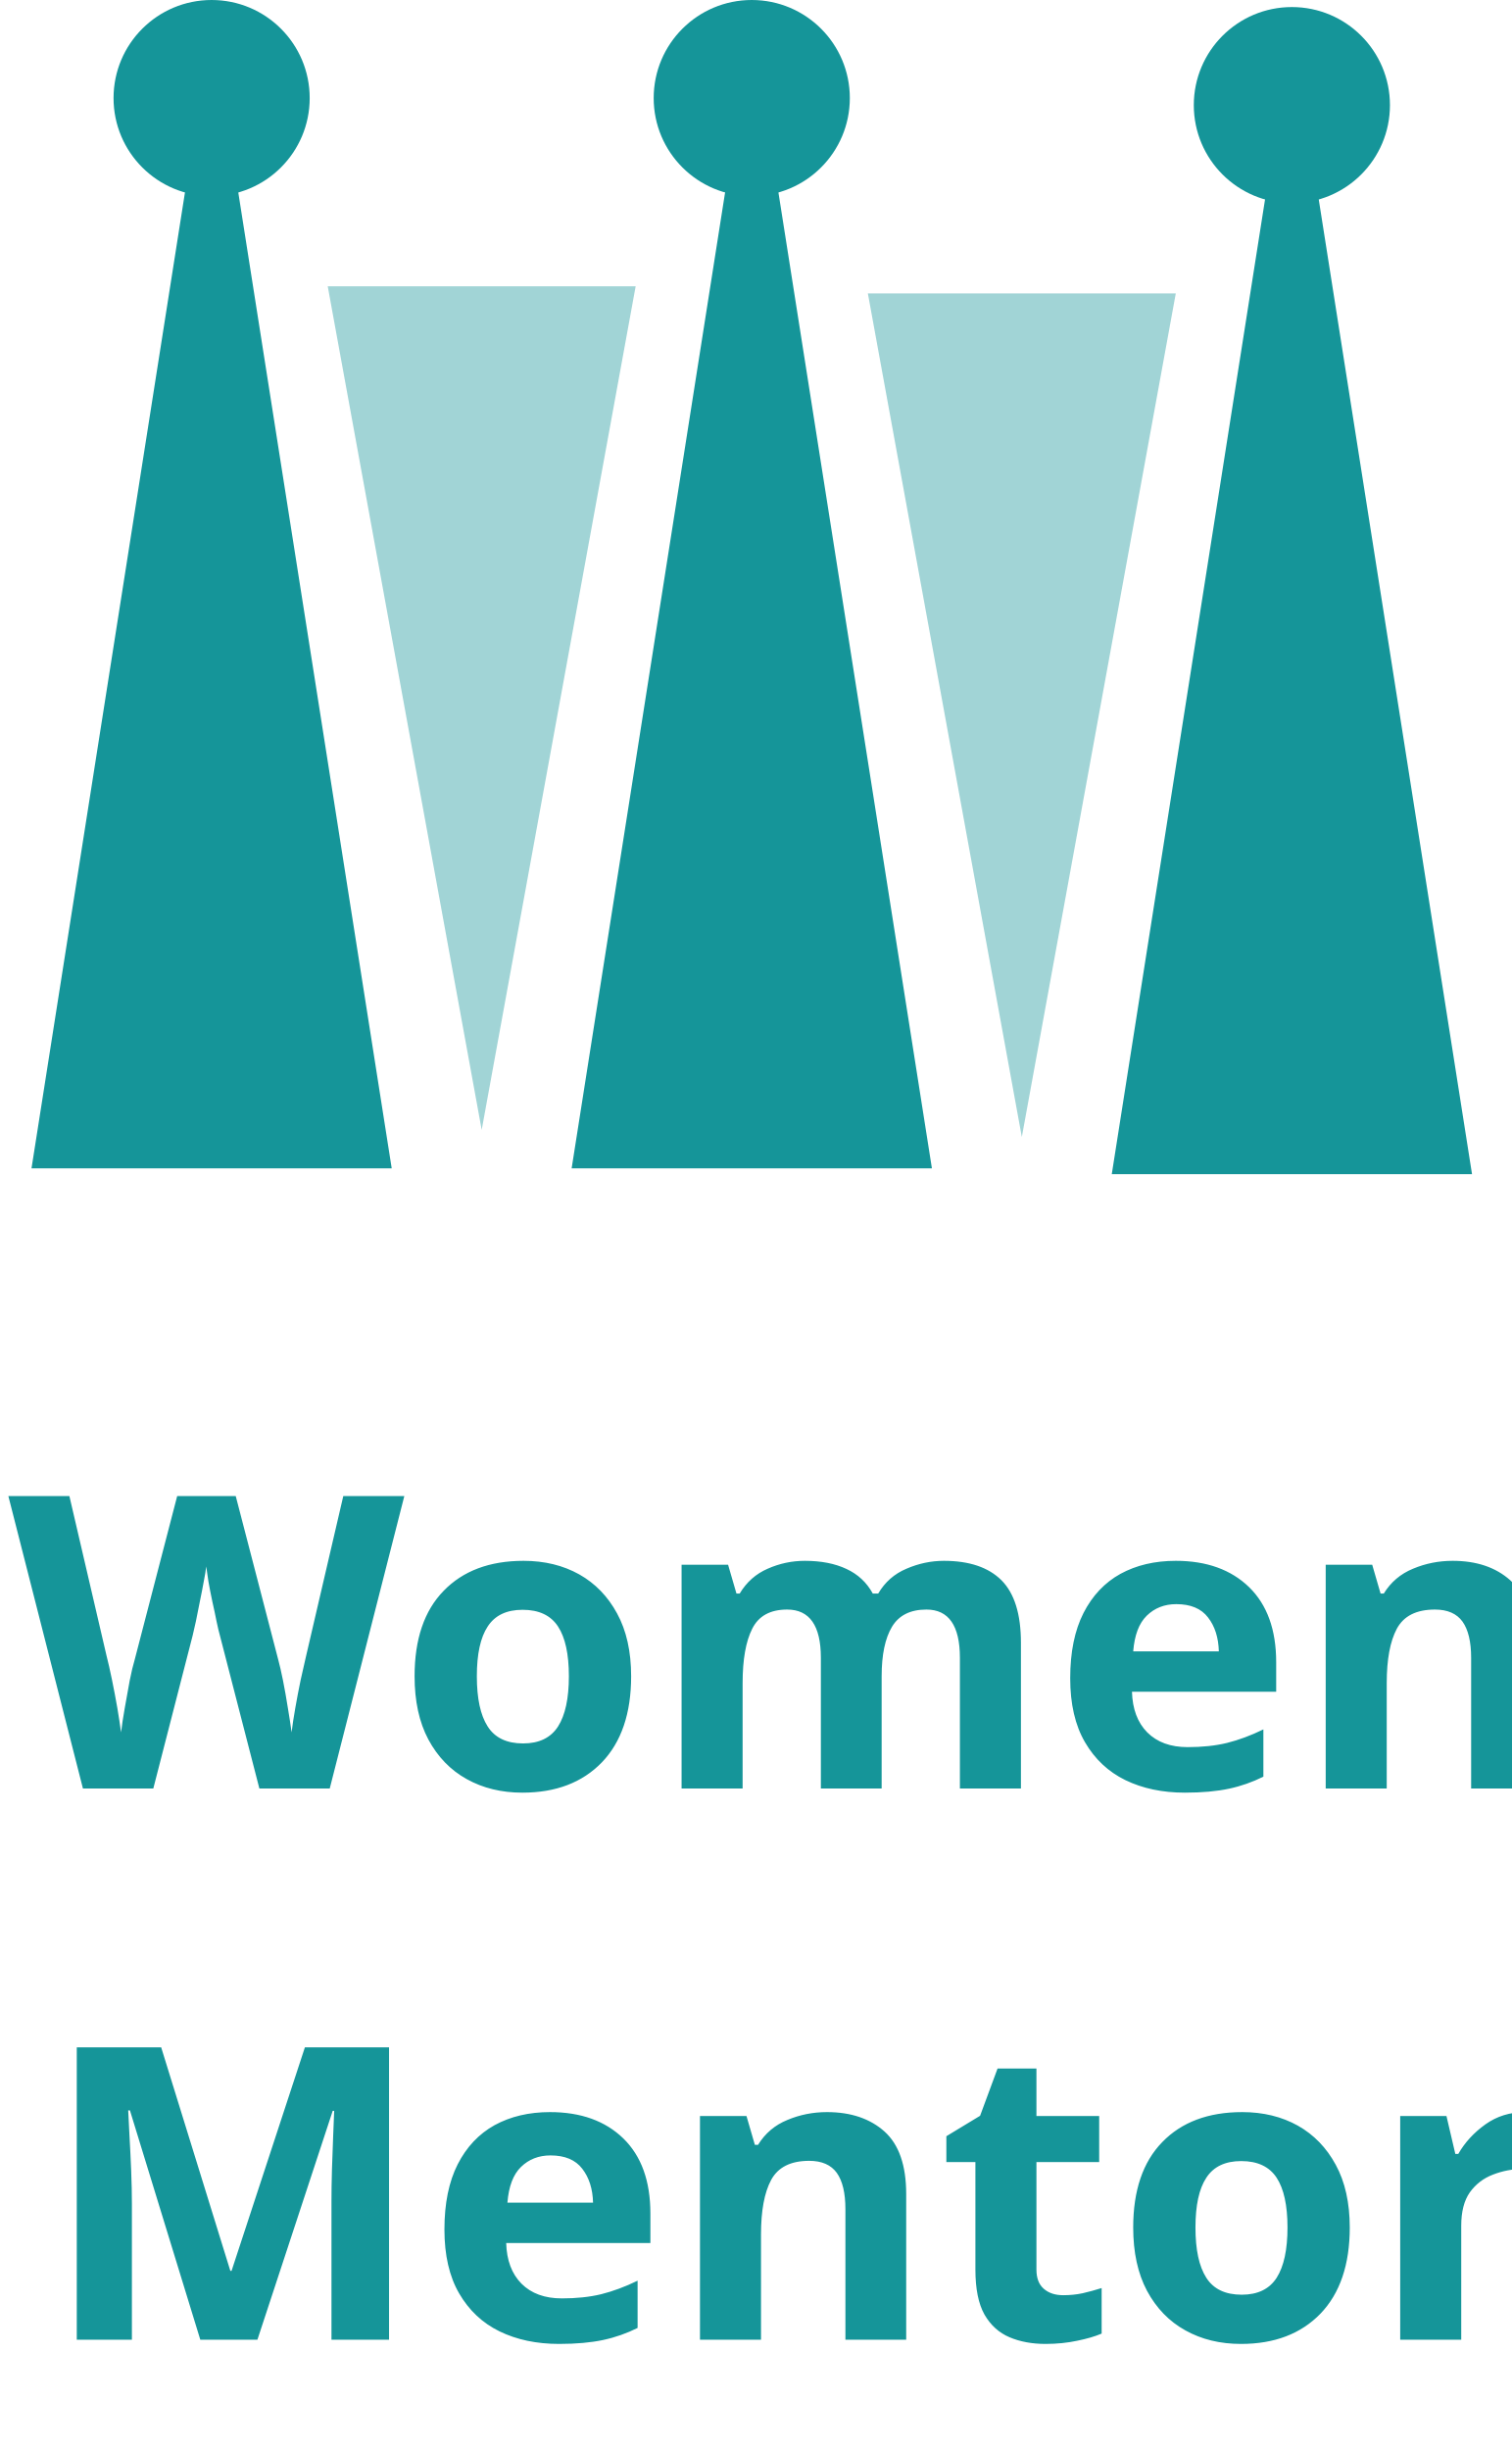
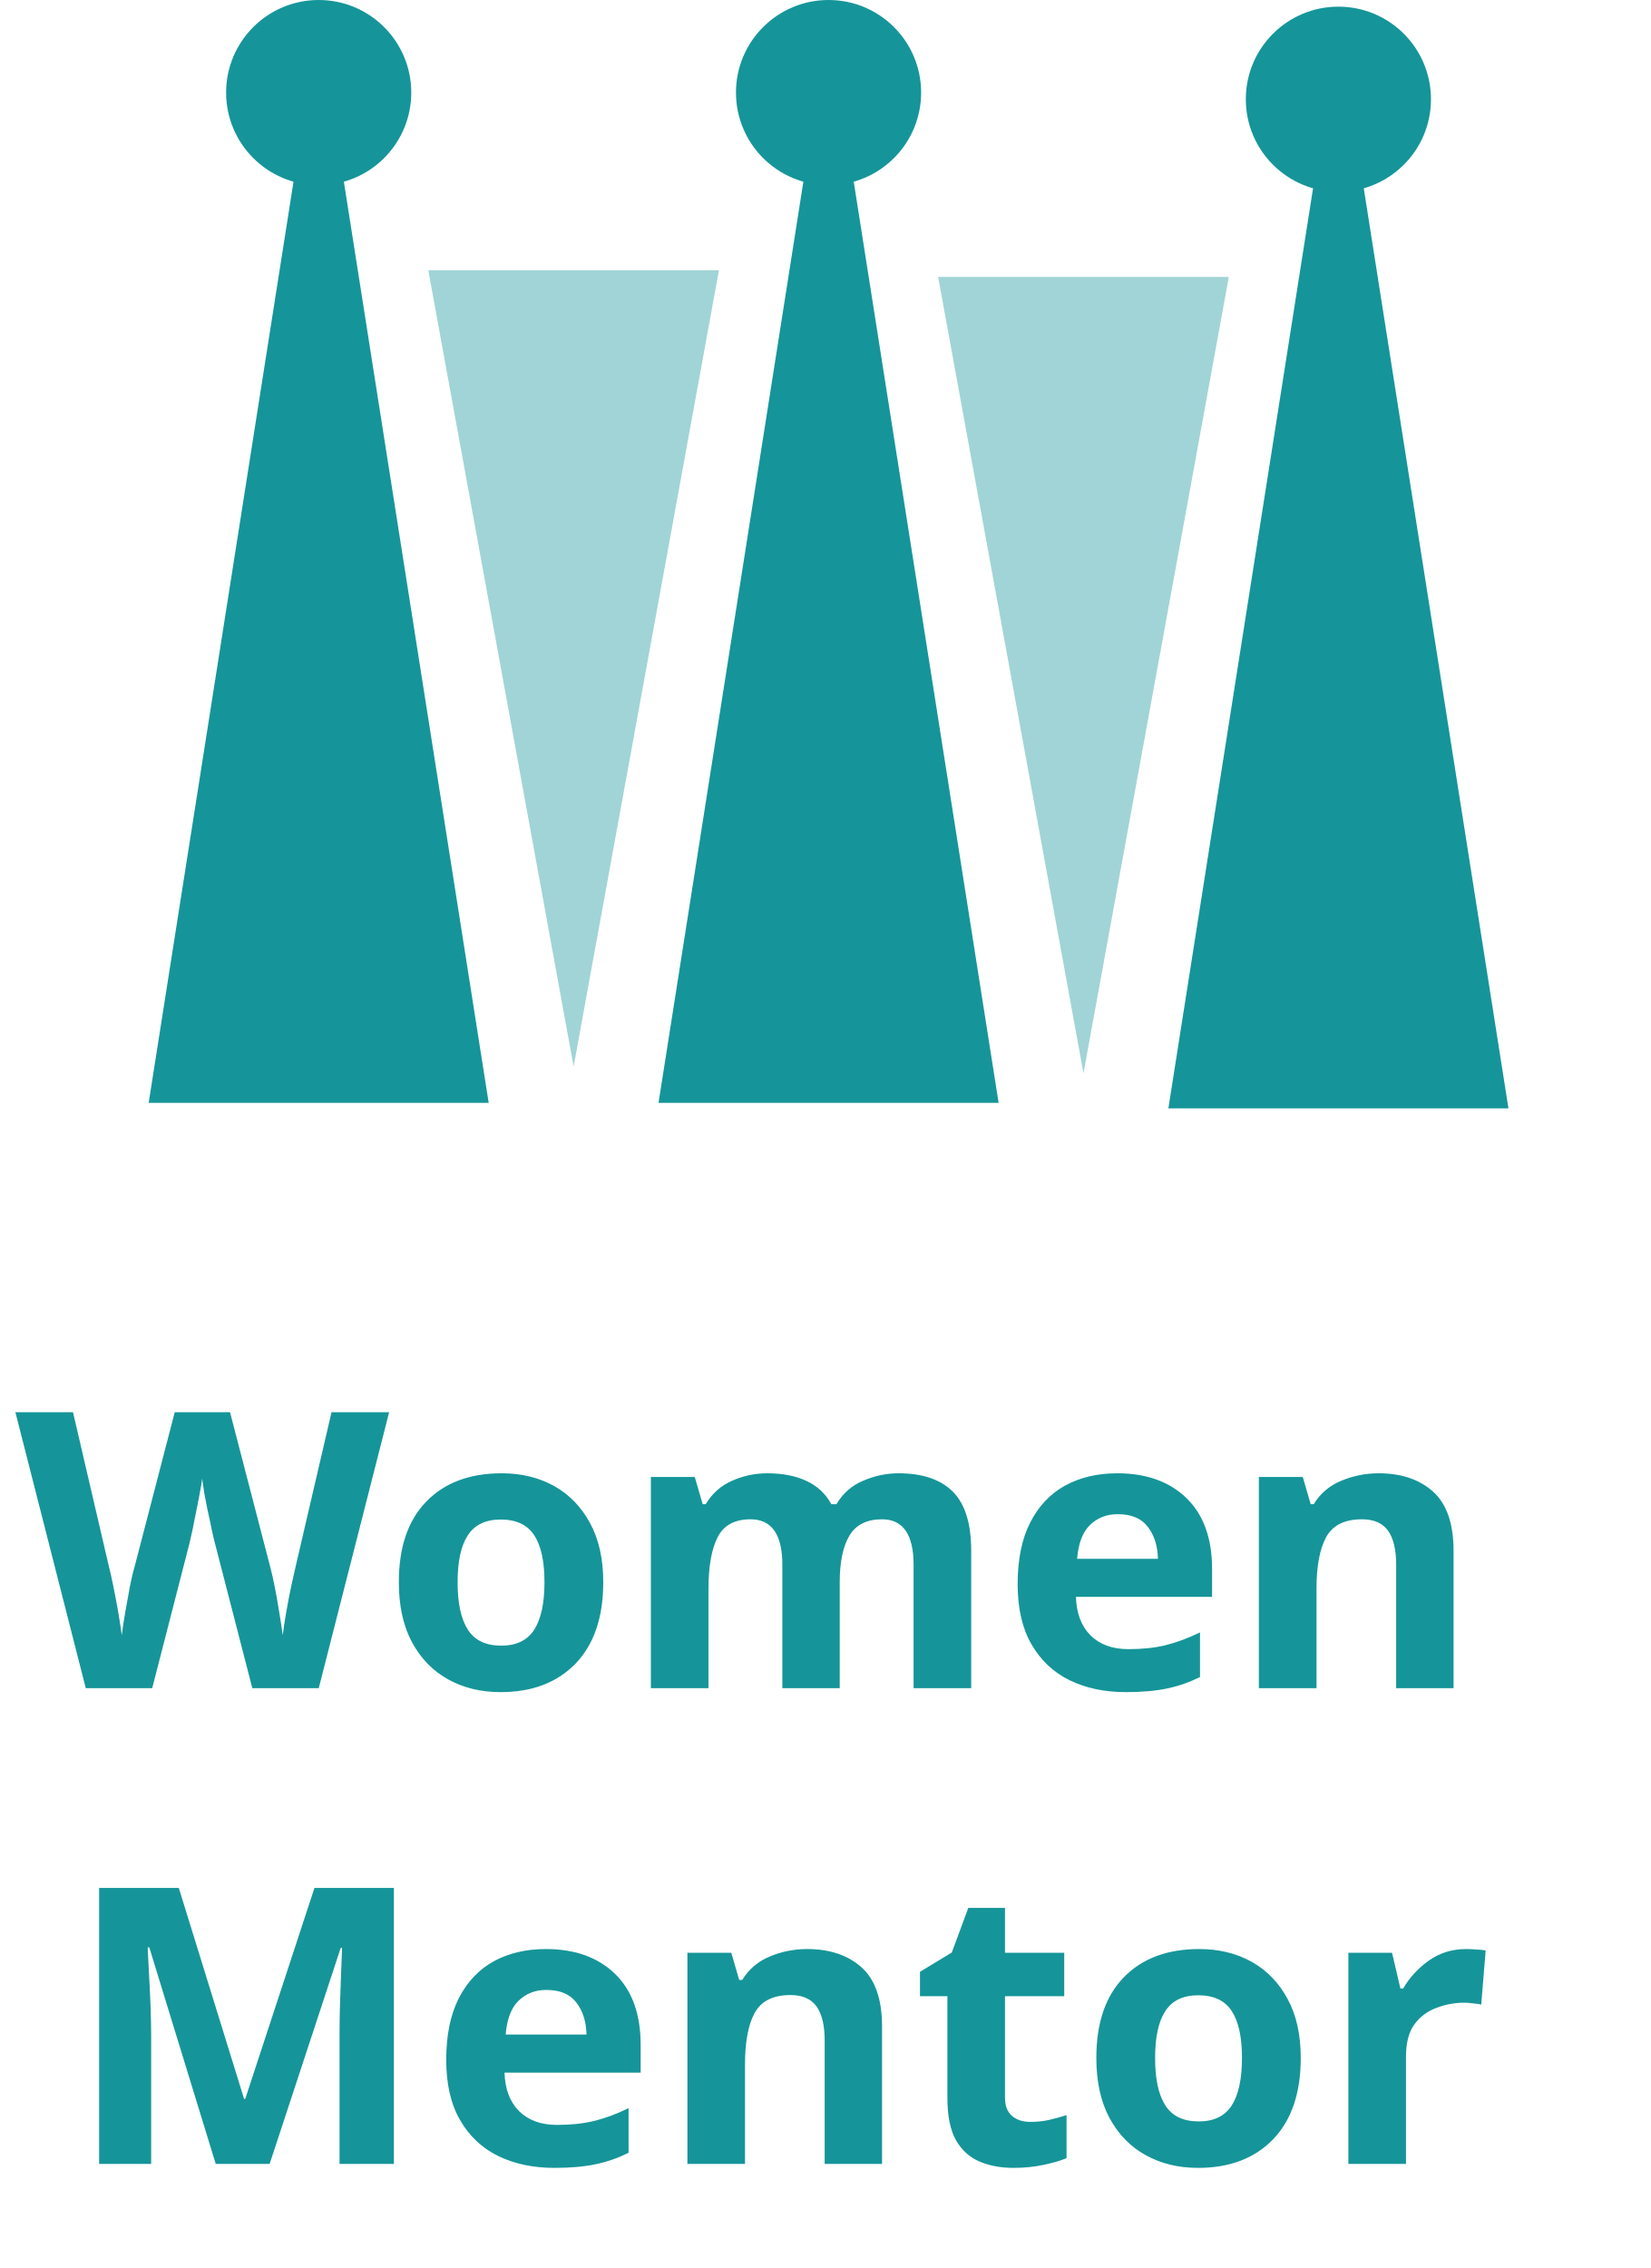
- <svg xmlns="http://www.w3.org/2000/svg" width="96" height="155.549" viewBox="0 0 96 155.549">
-   <g id="Group_24" data-name="Group 24" transform="translate(-140 -253.451)">
-     <text id="Women_Mentor" data-name="Women Mentor" transform="translate(188 367)" fill="#159599" font-size="26" font-family="SegoeUI-Bold, Segoe UI" font-weight="700">
-       <tspan x="-47.468" y="0">Women</tspan>
-       <tspan x="-45.468" y="35">Mentor</tspan>
+ <svg xmlns="http://www.w3.org/2000/svg" width="111" height="152.549" viewBox="0 0 111 152.549">
+   <g id="Group_24" data-name="Group 24" transform="translate(-132 -253.451)">
+     <text id="Women_Mentor" data-name="Women Mentor" transform="translate(188 367)" fill="#159599" font-size="26" font-family="LibreBaskerville-Bold, Libre Baskerville" font-weight="700">
+       <tspan x="-54.964" y="0">Women</tspan>
+       <tspan x="-51.675" y="32">Mentor</tspan>
    </text>
    <g id="Group_13" data-name="Group 13" transform="translate(-179.528 -398.74)">
      <g id="Group_10" data-name="Group 10">
        <path id="Path_11" data-name="Path 11" d="M332.965,653.641l-11.437,72.73H344.4Z" fill="#159599" />
        <circle id="Ellipse_19" data-name="Ellipse 19" cx="6.227" cy="6.227" r="6.227" transform="translate(326.738 652.191)" fill="#159599" />
      </g>
      <g id="Group_11" data-name="Group 11">
        <path id="Path_12" data-name="Path 12" d="M367.261,653.641l-11.437,72.73H378.7Z" fill="#159599" />
        <circle id="Ellipse_20" data-name="Ellipse 20" cx="6.227" cy="6.227" r="6.227" transform="translate(361.034 652.191)" fill="#159599" />
      </g>
      <g id="Group_12" data-name="Group 12">
        <path id="Path_13" data-name="Path 13" d="M401.557,654.01l-11.437,72.73h22.875Z" fill="#159599" />
        <circle id="Ellipse_21" data-name="Ellipse 21" cx="6.227" cy="6.227" r="6.227" transform="translate(395.329 652.639)" fill="#159599" />
      </g>
      <path id="Path_14" data-name="Path 14" d="M350.113,723.929l9.776-53.562H340.337Z" fill="rgba(21,149,153,0.4)" />
      <path id="Path_15" data-name="Path 15" d="M384.409,724.381l9.776-53.562H374.633Z" fill="rgba(21,149,153,0.4)" />
    </g>
  </g>
</svg>
